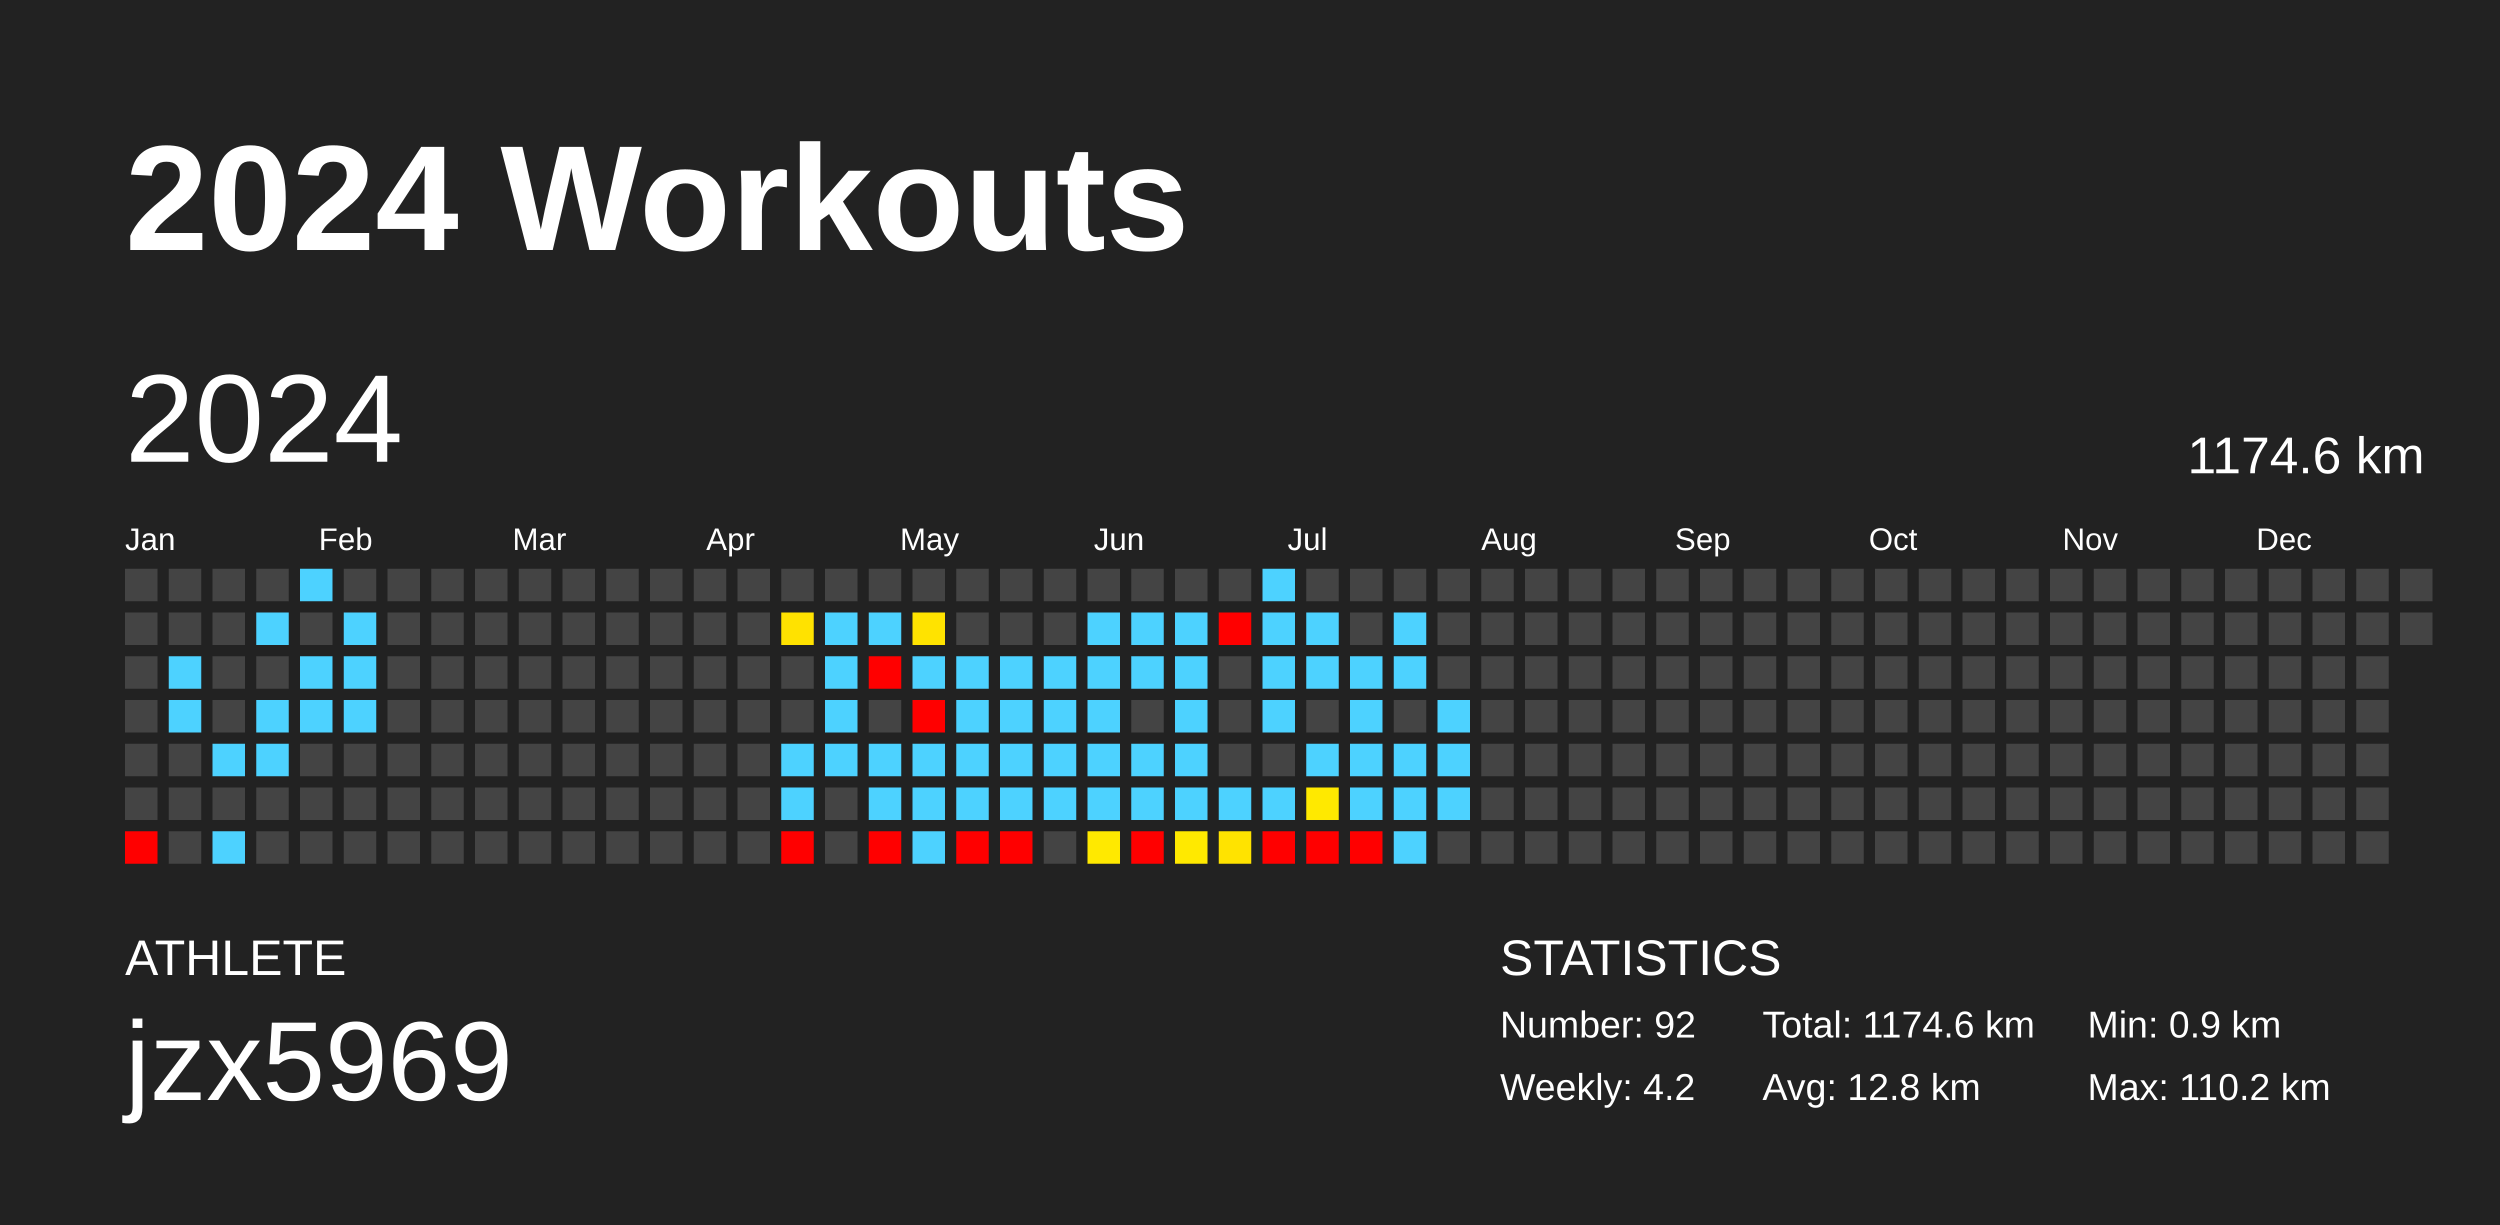
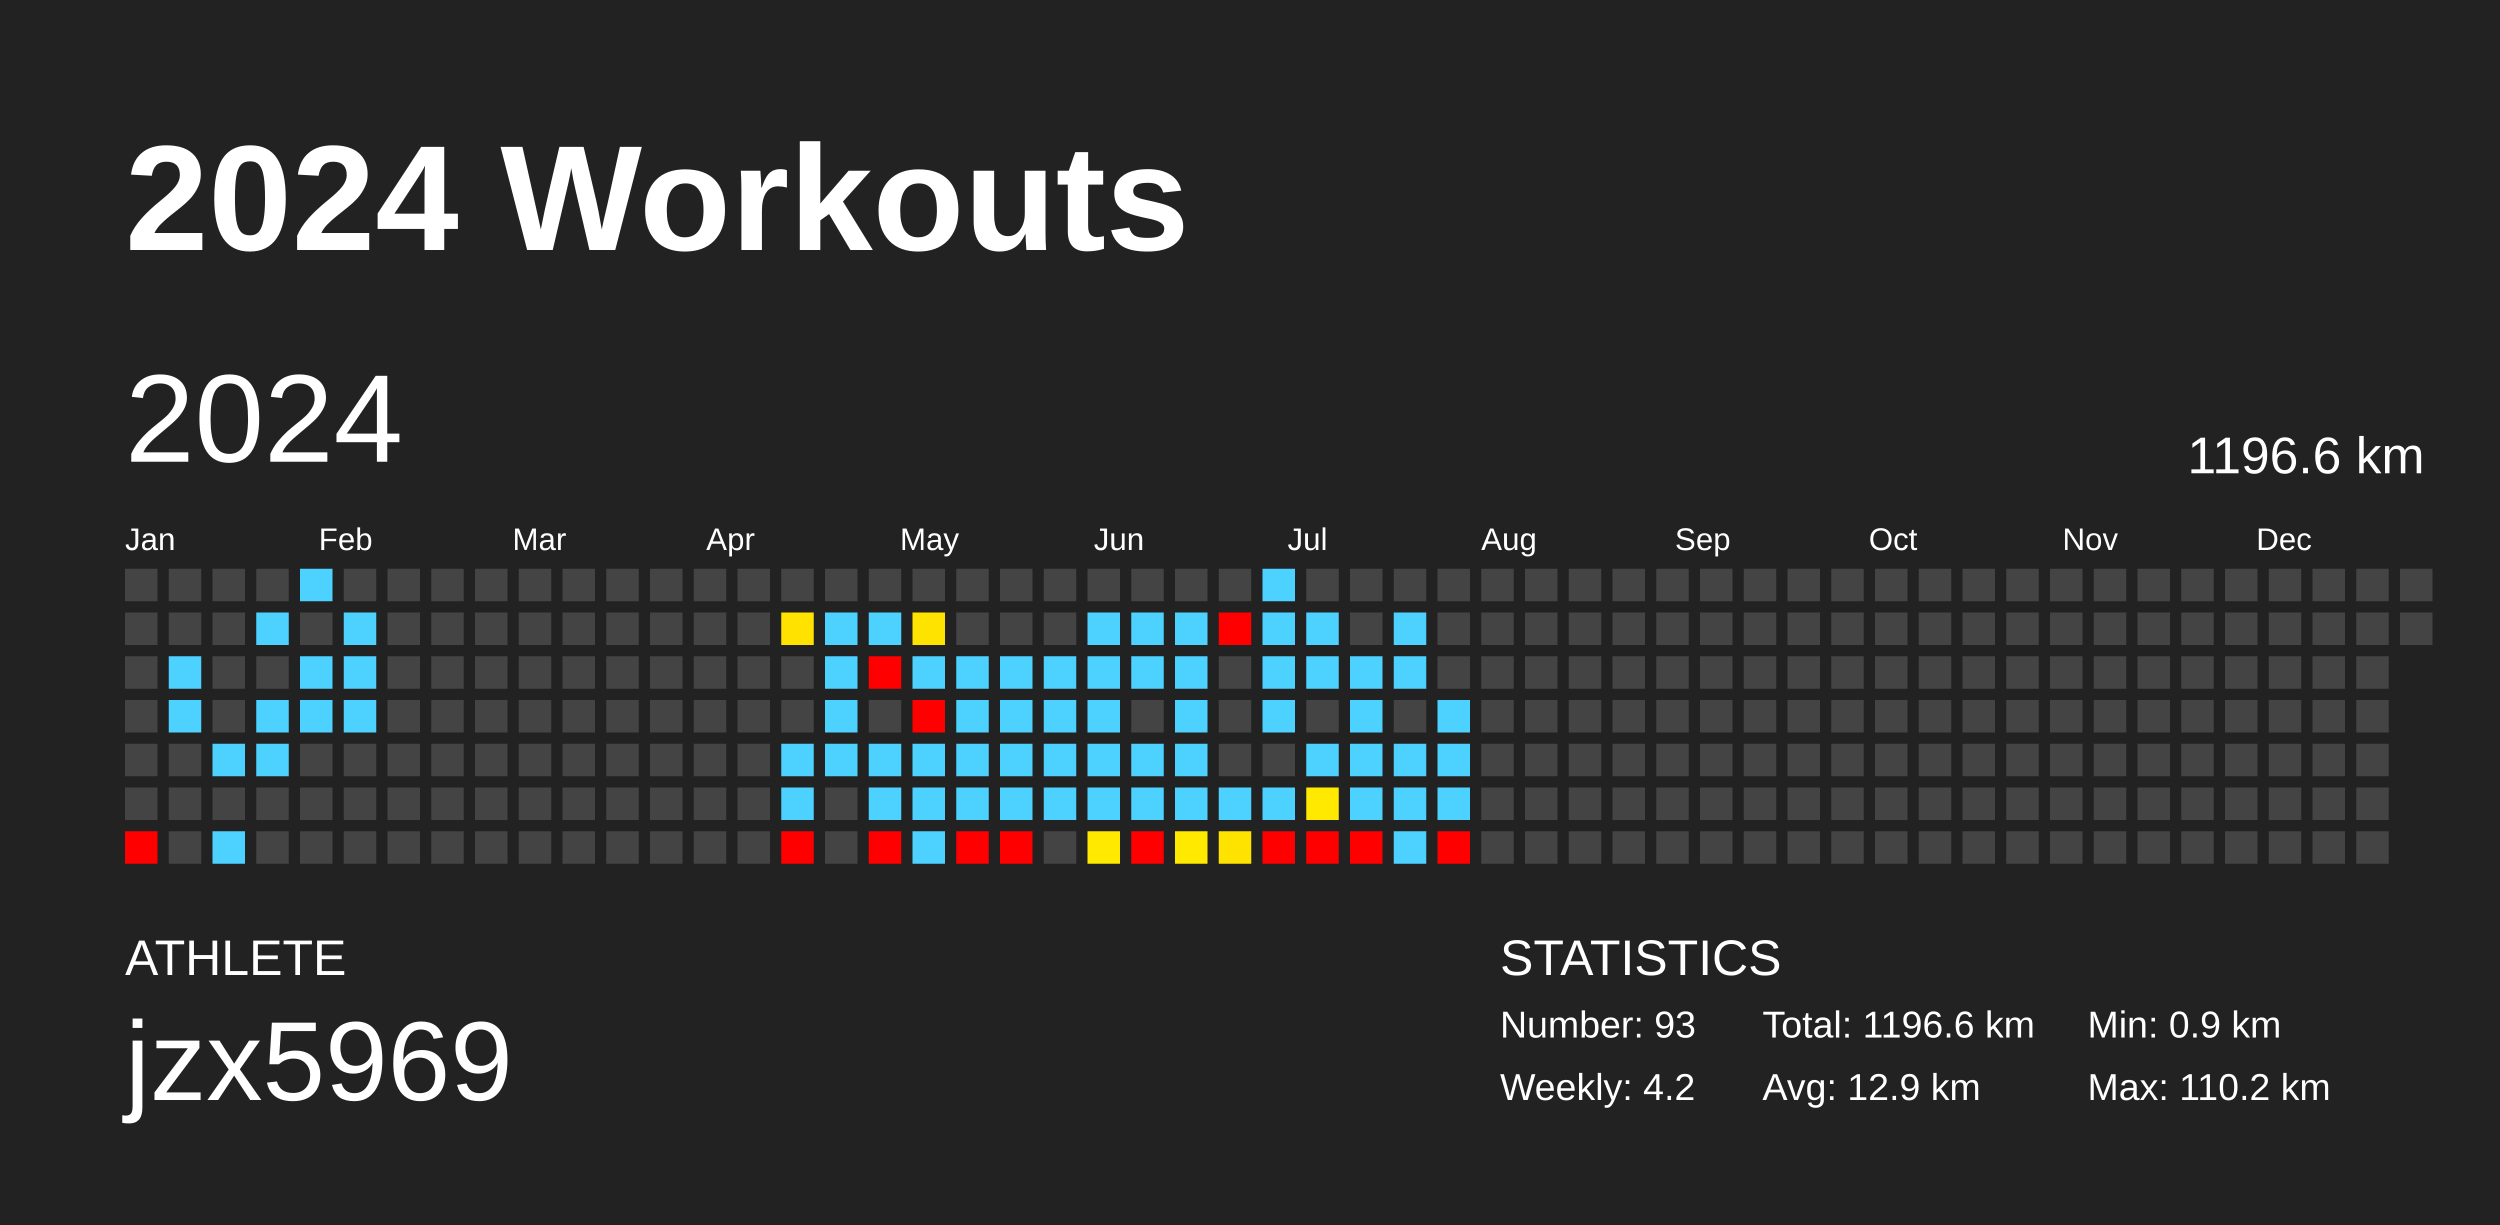
<svg xmlns="http://www.w3.org/2000/svg" baseProfile="full" height="98mm" version="1.1" viewBox="0,0,200,98" width="200mm">
  <defs />
  <rect fill="#222222" height="98" width="200" x="0" y="0" />
  <text fill="#FFFFFF" style="font-size:12px; font-family:Arial; font-weight:bold;" x="10" y="20">2024 Workouts</text>
  <text fill="#FFFFFF" style="font-size:4px; font-family:Arial" x="10" y="78">ATHLETE</text>
  <text fill="#FFFFFF" style="font-size:9px; font-family:Arial" x="10" y="88">jzx5969</text>
  <text fill="#FFFFFF" style="font-size:4px; font-family:Arial" x="120" y="78">STATISTICS</text>
-   <text fill="#FFFFFF" style="font-size:3px; font-family:Arial" x="120" y="83">Number: 92</text>
+   <text fill="#FFFFFF" style="font-size:3px; font-family:Arial" x="120" y="83">Number: 93</text>
  <text fill="#FFFFFF" style="font-size:3px; font-family:Arial" x="120" y="88">Weekly: 4.2</text>
-   <text fill="#FFFFFF" style="font-size:3px; font-family:Arial" x="141" y="83">Total: 1174.6 km</text>
-   <text fill="#FFFFFF" style="font-size:3px; font-family:Arial" x="141" y="88">Avg: 12.8 km</text>
+   <text fill="#FFFFFF" style="font-size:3px; font-family:Arial" x="141" y="83">Total: 1196.6 km</text>
+   <text fill="#FFFFFF" style="font-size:3px; font-family:Arial" x="141" y="88">Avg: 12.9 km</text>
  <text fill="#FFFFFF" style="font-size:3px; font-family:Arial" x="167" y="83">Min: 0.9 km</text>
  <text fill="#FFFFFF" style="font-size:3px; font-family:Arial" x="167" y="88">Max: 110.2 km</text>
  <text dominant-baseline="hanging" fill="#FFFFFF" style="font-size:10.0px; font-family:Arial;" x="10" y="30">2024</text>
-   <text dominant-baseline="hanging" fill="#FFFFFF" style="font-size:4.125px; font-family:Arial;" x="175" y="35">1174.6 km</text>
+   <text dominant-baseline="hanging" fill="#FFFFFF" style="font-size:4.125px; font-family:Arial;" x="175" y="35">1196.6 km</text>
  <text fill="#FFFFFF" style="font-size:2.5px; font-family:Arial" x="10.0" y="44">Jan</text>
  <text fill="#FFFFFF" style="font-size:2.5px; font-family:Arial" x="25.5" y="44">Feb</text>
  <text fill="#FFFFFF" style="font-size:2.5px; font-family:Arial" x="41.0" y="44">Mar</text>
  <text fill="#FFFFFF" style="font-size:2.5px; font-family:Arial" x="56.5" y="44">Apr</text>
  <text fill="#FFFFFF" style="font-size:2.5px; font-family:Arial" x="72.0" y="44">May</text>
  <text fill="#FFFFFF" style="font-size:2.5px; font-family:Arial" x="87.5" y="44">Jun</text>
  <text fill="#FFFFFF" style="font-size:2.5px; font-family:Arial" x="103.0" y="44">Jul</text>
  <text fill="#FFFFFF" style="font-size:2.5px; font-family:Arial" x="118.5" y="44">Aug</text>
  <text fill="#FFFFFF" style="font-size:2.5px; font-family:Arial" x="134.0" y="44">Sep</text>
  <text fill="#FFFFFF" style="font-size:2.5px; font-family:Arial" x="149.5" y="44">Oct</text>
  <text fill="#FFFFFF" style="font-size:2.5px; font-family:Arial" x="165.0" y="44">Nov</text>
  <text fill="#FFFFFF" style="font-size:2.5px; font-family:Arial" x="180.5" y="44">Dec</text>
  <rect fill="#444444" height="2.6" width="2.6" x="10.0" y="45.5" />
  <rect fill="#444444" height="2.6" width="2.6" x="10.0" y="49.0" />
  <rect fill="#444444" height="2.6" width="2.6" x="10.0" y="52.5" />
  <rect fill="#444444" height="2.6" width="2.6" x="10.0" y="56.0" />
  <rect fill="#444444" height="2.6" width="2.6" x="10.0" y="59.5" />
  <rect fill="#444444" height="2.6" width="2.6" x="10.0" y="63.0" />
  <rect fill="red" height="2.6" width="2.6" x="10.0" y="66.5" />
  <rect fill="#444444" height="2.6" width="2.6" x="13.5" y="45.5" />
  <rect fill="#444444" height="2.6" width="2.6" x="13.5" y="49.0" />
  <rect fill="#4dd2ff" height="2.6" width="2.6" x="13.5" y="52.5" />
  <rect fill="#4dd2ff" height="2.6" width="2.6" x="13.5" y="56.0" />
  <rect fill="#444444" height="2.6" width="2.6" x="13.5" y="59.5" />
  <rect fill="#444444" height="2.6" width="2.6" x="13.5" y="63.0" />
  <rect fill="#444444" height="2.6" width="2.6" x="13.5" y="66.5" />
  <rect fill="#444444" height="2.6" width="2.6" x="17.0" y="45.5" />
  <rect fill="#444444" height="2.6" width="2.6" x="17.0" y="49.0" />
  <rect fill="#444444" height="2.6" width="2.6" x="17.0" y="52.5" />
  <rect fill="#444444" height="2.6" width="2.6" x="17.0" y="56.0" />
  <rect fill="#4dd2ff" height="2.6" width="2.6" x="17.0" y="59.5" />
  <rect fill="#444444" height="2.6" width="2.6" x="17.0" y="63.0" />
  <rect fill="#4dd2ff" height="2.6" width="2.6" x="17.0" y="66.5" />
  <rect fill="#444444" height="2.6" width="2.6" x="20.5" y="45.5" />
  <rect fill="#4dd2ff" height="2.6" width="2.6" x="20.5" y="49.0" />
  <rect fill="#444444" height="2.6" width="2.6" x="20.5" y="52.5" />
  <rect fill="#4dd2ff" height="2.6" width="2.6" x="20.5" y="56.0" />
  <rect fill="#4dd2ff" height="2.6" width="2.6" x="20.5" y="59.5" />
  <rect fill="#444444" height="2.6" width="2.6" x="20.5" y="63.0" />
  <rect fill="#444444" height="2.6" width="2.6" x="20.5" y="66.5" />
  <rect fill="#4dd2ff" height="2.6" width="2.6" x="24.0" y="45.5" />
  <rect fill="#444444" height="2.6" width="2.6" x="24.0" y="49.0" />
  <rect fill="#4dd2ff" height="2.6" width="2.6" x="24.0" y="52.5" />
  <rect fill="#4dd2ff" height="2.6" width="2.6" x="24.0" y="56.0" />
  <rect fill="#444444" height="2.6" width="2.6" x="24.0" y="59.5" />
  <rect fill="#444444" height="2.6" width="2.6" x="24.0" y="63.0" />
  <rect fill="#444444" height="2.6" width="2.6" x="24.0" y="66.5" />
  <rect fill="#444444" height="2.6" width="2.6" x="27.5" y="45.5" />
  <rect fill="#4dd2ff" height="2.6" width="2.6" x="27.5" y="49.0" />
  <rect fill="#4dd2ff" height="2.6" width="2.6" x="27.5" y="52.5" />
  <rect fill="#4dd2ff" height="2.6" width="2.6" x="27.5" y="56.0" />
  <rect fill="#444444" height="2.6" width="2.6" x="27.5" y="59.5" />
  <rect fill="#444444" height="2.6" width="2.6" x="27.5" y="63.0" />
  <rect fill="#444444" height="2.6" width="2.6" x="27.5" y="66.5" />
  <rect fill="#444444" height="2.6" width="2.6" x="31.0" y="45.5" />
  <rect fill="#444444" height="2.6" width="2.6" x="31.0" y="49.0" />
  <rect fill="#444444" height="2.6" width="2.6" x="31.0" y="52.5" />
  <rect fill="#444444" height="2.6" width="2.6" x="31.0" y="56.0" />
  <rect fill="#444444" height="2.6" width="2.6" x="31.0" y="59.5" />
  <rect fill="#444444" height="2.6" width="2.6" x="31.0" y="63.0" />
  <rect fill="#444444" height="2.6" width="2.6" x="31.0" y="66.5" />
  <rect fill="#444444" height="2.6" width="2.6" x="34.5" y="45.5" />
  <rect fill="#444444" height="2.6" width="2.6" x="34.5" y="49.0" />
  <rect fill="#444444" height="2.6" width="2.6" x="34.5" y="52.5" />
  <rect fill="#444444" height="2.6" width="2.6" x="34.5" y="56.0" />
  <rect fill="#444444" height="2.6" width="2.6" x="34.5" y="59.5" />
  <rect fill="#444444" height="2.6" width="2.6" x="34.5" y="63.0" />
  <rect fill="#444444" height="2.6" width="2.6" x="34.5" y="66.5" />
  <rect fill="#444444" height="2.6" width="2.6" x="38.0" y="45.5" />
  <rect fill="#444444" height="2.6" width="2.6" x="38.0" y="49.0" />
  <rect fill="#444444" height="2.6" width="2.6" x="38.0" y="52.5" />
  <rect fill="#444444" height="2.6" width="2.6" x="38.0" y="56.0" />
  <rect fill="#444444" height="2.6" width="2.6" x="38.0" y="59.5" />
  <rect fill="#444444" height="2.6" width="2.6" x="38.0" y="63.0" />
  <rect fill="#444444" height="2.6" width="2.6" x="38.0" y="66.5" />
  <rect fill="#444444" height="2.6" width="2.6" x="41.5" y="45.5" />
  <rect fill="#444444" height="2.6" width="2.6" x="41.5" y="49.0" />
  <rect fill="#444444" height="2.6" width="2.6" x="41.5" y="52.5" />
  <rect fill="#444444" height="2.6" width="2.6" x="41.5" y="56.0" />
  <rect fill="#444444" height="2.6" width="2.6" x="41.5" y="59.5" />
  <rect fill="#444444" height="2.6" width="2.6" x="41.5" y="63.0" />
  <rect fill="#444444" height="2.6" width="2.6" x="41.5" y="66.5" />
  <rect fill="#444444" height="2.6" width="2.6" x="45.0" y="45.5" />
  <rect fill="#444444" height="2.6" width="2.6" x="45.0" y="49.0" />
  <rect fill="#444444" height="2.6" width="2.6" x="45.0" y="52.5" />
  <rect fill="#444444" height="2.6" width="2.6" x="45.0" y="56.0" />
  <rect fill="#444444" height="2.6" width="2.6" x="45.0" y="59.5" />
  <rect fill="#444444" height="2.6" width="2.6" x="45.0" y="63.0" />
  <rect fill="#444444" height="2.6" width="2.6" x="45.0" y="66.5" />
  <rect fill="#444444" height="2.6" width="2.6" x="48.5" y="45.5" />
  <rect fill="#444444" height="2.6" width="2.6" x="48.5" y="49.0" />
  <rect fill="#444444" height="2.6" width="2.6" x="48.5" y="52.5" />
  <rect fill="#444444" height="2.6" width="2.6" x="48.5" y="56.0" />
  <rect fill="#444444" height="2.6" width="2.6" x="48.5" y="59.5" />
  <rect fill="#444444" height="2.6" width="2.6" x="48.5" y="63.0" />
  <rect fill="#444444" height="2.6" width="2.6" x="48.5" y="66.5" />
  <rect fill="#444444" height="2.6" width="2.6" x="52.0" y="45.5" />
  <rect fill="#444444" height="2.6" width="2.6" x="52.0" y="49.0" />
  <rect fill="#444444" height="2.6" width="2.6" x="52.0" y="52.5" />
  <rect fill="#444444" height="2.6" width="2.6" x="52.0" y="56.0" />
  <rect fill="#444444" height="2.6" width="2.6" x="52.0" y="59.5" />
  <rect fill="#444444" height="2.6" width="2.6" x="52.0" y="63.0" />
  <rect fill="#444444" height="2.6" width="2.6" x="52.0" y="66.5" />
  <rect fill="#444444" height="2.6" width="2.6" x="55.5" y="45.5" />
  <rect fill="#444444" height="2.6" width="2.6" x="55.5" y="49.0" />
  <rect fill="#444444" height="2.6" width="2.6" x="55.5" y="52.5" />
  <rect fill="#444444" height="2.6" width="2.6" x="55.5" y="56.0" />
  <rect fill="#444444" height="2.6" width="2.6" x="55.5" y="59.5" />
  <rect fill="#444444" height="2.6" width="2.6" x="55.5" y="63.0" />
  <rect fill="#444444" height="2.6" width="2.6" x="55.5" y="66.5" />
  <rect fill="#444444" height="2.6" width="2.6" x="59.0" y="45.5" />
  <rect fill="#444444" height="2.6" width="2.6" x="59.0" y="49.0" />
  <rect fill="#444444" height="2.6" width="2.6" x="59.0" y="52.5" />
  <rect fill="#444444" height="2.6" width="2.6" x="59.0" y="56.0" />
  <rect fill="#444444" height="2.6" width="2.6" x="59.0" y="59.5" />
  <rect fill="#444444" height="2.6" width="2.6" x="59.0" y="63.0" />
  <rect fill="#444444" height="2.6" width="2.6" x="59.0" y="66.5" />
  <rect fill="#444444" height="2.6" width="2.6" x="62.5" y="45.5" />
  <rect fill="#ffe200" height="2.6" width="2.6" x="62.5" y="49.0" />
  <rect fill="#444444" height="2.6" width="2.6" x="62.5" y="52.5" />
  <rect fill="#444444" height="2.6" width="2.6" x="62.5" y="56.0" />
  <rect fill="#4dd2ff" height="2.6" width="2.6" x="62.5" y="59.5" />
  <rect fill="#4dd2ff" height="2.6" width="2.6" x="62.5" y="63.0" />
  <rect fill="red" height="2.6" width="2.6" x="62.5" y="66.5" />
  <rect fill="#444444" height="2.6" width="2.6" x="66.0" y="45.5" />
  <rect fill="#4dd2ff" height="2.6" width="2.6" x="66.0" y="49.0" />
  <rect fill="#4dd2ff" height="2.6" width="2.6" x="66.0" y="52.5" />
  <rect fill="#4dd2ff" height="2.6" width="2.6" x="66.0" y="56.0" />
  <rect fill="#4dd2ff" height="2.6" width="2.6" x="66.0" y="59.5" />
  <rect fill="#444444" height="2.6" width="2.6" x="66.0" y="63.0" />
  <rect fill="#444444" height="2.6" width="2.6" x="66.0" y="66.5" />
  <rect fill="#444444" height="2.6" width="2.6" x="69.5" y="45.5" />
  <rect fill="#4dd2ff" height="2.6" width="2.6" x="69.5" y="49.0" />
  <rect fill="red" height="2.6" width="2.6" x="69.5" y="52.5" />
  <rect fill="#444444" height="2.6" width="2.6" x="69.5" y="56.0" />
  <rect fill="#4dd2ff" height="2.6" width="2.6" x="69.5" y="59.5" />
  <rect fill="#4dd2ff" height="2.6" width="2.6" x="69.5" y="63.0" />
  <rect fill="red" height="2.6" width="2.6" x="69.5" y="66.5" />
  <rect fill="#444444" height="2.6" width="2.6" x="73.0" y="45.5" />
  <rect fill="#ffe300" height="2.6" width="2.6" x="73.0" y="49.0" />
  <rect fill="#4dd2ff" height="2.6" width="2.6" x="73.0" y="52.5" />
  <rect fill="red" height="2.6" width="2.6" x="73.0" y="56.0" />
  <rect fill="#4dd2ff" height="2.6" width="2.6" x="73.0" y="59.5" />
  <rect fill="#4dd2ff" height="2.6" width="2.6" x="73.0" y="63.0" />
  <rect fill="#4dd2ff" height="2.6" width="2.6" x="73.0" y="66.5" />
  <rect fill="#444444" height="2.6" width="2.6" x="76.5" y="45.5" />
  <rect fill="#444444" height="2.6" width="2.6" x="76.5" y="49.0" />
  <rect fill="#4dd2ff" height="2.6" width="2.6" x="76.5" y="52.5" />
  <rect fill="#4dd2ff" height="2.6" width="2.6" x="76.5" y="56.0" />
  <rect fill="#4dd2ff" height="2.6" width="2.6" x="76.5" y="59.5" />
  <rect fill="#4dd2ff" height="2.6" width="2.6" x="76.5" y="63.0" />
  <rect fill="red" height="2.6" width="2.6" x="76.5" y="66.5" />
  <rect fill="#444444" height="2.6" width="2.6" x="80.0" y="45.5" />
  <rect fill="#444444" height="2.6" width="2.6" x="80.0" y="49.0" />
  <rect fill="#4dd2ff" height="2.6" width="2.6" x="80.0" y="52.5" />
  <rect fill="#4dd2ff" height="2.6" width="2.6" x="80.0" y="56.0" />
  <rect fill="#4dd2ff" height="2.6" width="2.6" x="80.0" y="59.5" />
  <rect fill="#4dd2ff" height="2.6" width="2.6" x="80.0" y="63.0" />
  <rect fill="red" height="2.6" width="2.6" x="80.0" y="66.5" />
  <rect fill="#444444" height="2.6" width="2.6" x="83.5" y="45.5" />
  <rect fill="#444444" height="2.6" width="2.6" x="83.5" y="49.0" />
  <rect fill="#4dd2ff" height="2.6" width="2.6" x="83.5" y="52.5" />
  <rect fill="#4dd2ff" height="2.6" width="2.6" x="83.5" y="56.0" />
  <rect fill="#4dd2ff" height="2.6" width="2.6" x="83.5" y="59.5" />
  <rect fill="#4dd2ff" height="2.6" width="2.6" x="83.5" y="63.0" />
  <rect fill="#444444" height="2.6" width="2.6" x="83.5" y="66.5" />
  <rect fill="#444444" height="2.6" width="2.6" x="87.0" y="45.5" />
  <rect fill="#4dd2ff" height="2.6" width="2.6" x="87.0" y="49.0" />
  <rect fill="#4dd2ff" height="2.6" width="2.6" x="87.0" y="52.5" />
  <rect fill="#4dd2ff" height="2.6" width="2.6" x="87.0" y="56.0" />
  <rect fill="#4dd2ff" height="2.6" width="2.6" x="87.0" y="59.5" />
  <rect fill="#4dd2ff" height="2.6" width="2.6" x="87.0" y="63.0" />
  <rect fill="#ffe900" height="2.6" width="2.6" x="87.0" y="66.5" />
  <rect fill="#444444" height="2.6" width="2.6" x="90.5" y="45.5" />
  <rect fill="#4dd2ff" height="2.6" width="2.6" x="90.5" y="49.0" />
  <rect fill="#4dd2ff" height="2.6" width="2.6" x="90.5" y="52.5" />
  <rect fill="#444444" height="2.6" width="2.6" x="90.5" y="56.0" />
  <rect fill="#4dd2ff" height="2.6" width="2.6" x="90.5" y="59.5" />
  <rect fill="#4dd2ff" height="2.6" width="2.6" x="90.5" y="63.0" />
  <rect fill="red" height="2.6" width="2.6" x="90.5" y="66.5" />
  <rect fill="#444444" height="2.6" width="2.6" x="94.0" y="45.5" />
  <rect fill="#4dd2ff" height="2.6" width="2.6" x="94.0" y="49.0" />
  <rect fill="#4dd2ff" height="2.6" width="2.6" x="94.0" y="52.5" />
  <rect fill="#4dd2ff" height="2.6" width="2.6" x="94.0" y="56.0" />
  <rect fill="#4dd2ff" height="2.6" width="2.6" x="94.0" y="59.5" />
  <rect fill="#4dd2ff" height="2.6" width="2.6" x="94.0" y="63.0" />
  <rect fill="#ffe900" height="2.6" width="2.6" x="94.0" y="66.5" />
  <rect fill="#444444" height="2.6" width="2.6" x="97.5" y="45.5" />
  <rect fill="red" height="2.6" width="2.6" x="97.5" y="49.0" />
  <rect fill="#444444" height="2.6" width="2.6" x="97.5" y="52.5" />
  <rect fill="#444444" height="2.6" width="2.6" x="97.5" y="56.0" />
  <rect fill="#444444" height="2.6" width="2.6" x="97.5" y="59.5" />
  <rect fill="#4dd2ff" height="2.6" width="2.6" x="97.5" y="63.0" />
  <rect fill="#ffe300" height="2.6" width="2.6" x="97.5" y="66.5" />
  <rect fill="#4dd2ff" height="2.6" width="2.6" x="101.0" y="45.5" />
  <rect fill="#4dd2ff" height="2.6" width="2.6" x="101.0" y="49.0" />
  <rect fill="#4dd2ff" height="2.6" width="2.6" x="101.0" y="52.5" />
  <rect fill="#4dd2ff" height="2.6" width="2.6" x="101.0" y="56.0" />
  <rect fill="#444444" height="2.6" width="2.6" x="101.0" y="59.5" />
  <rect fill="#4dd2ff" height="2.6" width="2.6" x="101.0" y="63.0" />
  <rect fill="red" height="2.6" width="2.6" x="101.0" y="66.5" />
  <rect fill="#444444" height="2.6" width="2.6" x="104.5" y="45.5" />
  <rect fill="#4dd2ff" height="2.6" width="2.6" x="104.5" y="49.0" />
  <rect fill="#4dd2ff" height="2.6" width="2.6" x="104.5" y="52.5" />
  <rect fill="#444444" height="2.6" width="2.6" x="104.5" y="56.0" />
  <rect fill="#4dd2ff" height="2.6" width="2.6" x="104.5" y="59.5" />
  <rect fill="#ffe900" height="2.6" width="2.6" x="104.5" y="63.0" />
  <rect fill="red" height="2.6" width="2.6" x="104.5" y="66.5" />
  <rect fill="#444444" height="2.6" width="2.6" x="108.0" y="45.5" />
  <rect fill="#444444" height="2.6" width="2.6" x="108.0" y="49.0" />
  <rect fill="#4dd2ff" height="2.6" width="2.6" x="108.0" y="52.5" />
  <rect fill="#4dd2ff" height="2.6" width="2.6" x="108.0" y="56.0" />
  <rect fill="#4dd2ff" height="2.6" width="2.6" x="108.0" y="59.5" />
  <rect fill="#4dd2ff" height="2.6" width="2.6" x="108.0" y="63.0" />
  <rect fill="red" height="2.6" width="2.6" x="108.0" y="66.5" />
  <rect fill="#444444" height="2.6" width="2.6" x="111.5" y="45.5" />
  <rect fill="#4dd2ff" height="2.6" width="2.6" x="111.5" y="49.0" />
  <rect fill="#4dd2ff" height="2.6" width="2.6" x="111.5" y="52.5" />
  <rect fill="#444444" height="2.6" width="2.6" x="111.5" y="56.0" />
  <rect fill="#4dd2ff" height="2.6" width="2.6" x="111.5" y="59.5" />
  <rect fill="#4dd2ff" height="2.6" width="2.6" x="111.5" y="63.0" />
  <rect fill="#4dd2ff" height="2.6" width="2.6" x="111.5" y="66.5" />
  <rect fill="#444444" height="2.6" width="2.6" x="115.0" y="45.5" />
  <rect fill="#444444" height="2.6" width="2.6" x="115.0" y="49.0" />
  <rect fill="#444444" height="2.6" width="2.6" x="115.0" y="52.5" />
  <rect fill="#4dd2ff" height="2.6" width="2.6" x="115.0" y="56.0" />
  <rect fill="#4dd2ff" height="2.6" width="2.6" x="115.0" y="59.5" />
  <rect fill="#4dd2ff" height="2.6" width="2.6" x="115.0" y="63.0" />
-   <rect fill="#444444" height="2.6" width="2.6" x="115.0" y="66.5" />
+   <rect fill="red" height="2.6" width="2.6" x="115.0" y="66.5" />
  <rect fill="#444444" height="2.6" width="2.6" x="118.5" y="45.5" />
  <rect fill="#444444" height="2.6" width="2.6" x="118.5" y="49.0" />
  <rect fill="#444444" height="2.6" width="2.6" x="118.5" y="52.5" />
  <rect fill="#444444" height="2.6" width="2.6" x="118.5" y="56.0" />
  <rect fill="#444444" height="2.6" width="2.6" x="118.5" y="59.5" />
  <rect fill="#444444" height="2.6" width="2.6" x="118.5" y="63.0" />
  <rect fill="#444444" height="2.6" width="2.6" x="118.5" y="66.5" />
  <rect fill="#444444" height="2.6" width="2.6" x="122.0" y="45.5" />
  <rect fill="#444444" height="2.6" width="2.6" x="122.0" y="49.0" />
  <rect fill="#444444" height="2.6" width="2.6" x="122.0" y="52.5" />
  <rect fill="#444444" height="2.6" width="2.6" x="122.0" y="56.0" />
  <rect fill="#444444" height="2.6" width="2.6" x="122.0" y="59.5" />
  <rect fill="#444444" height="2.6" width="2.6" x="122.0" y="63.0" />
  <rect fill="#444444" height="2.6" width="2.6" x="122.0" y="66.5" />
  <rect fill="#444444" height="2.6" width="2.6" x="125.5" y="45.5" />
  <rect fill="#444444" height="2.6" width="2.6" x="125.5" y="49.0" />
  <rect fill="#444444" height="2.6" width="2.6" x="125.5" y="52.5" />
  <rect fill="#444444" height="2.6" width="2.6" x="125.5" y="56.0" />
  <rect fill="#444444" height="2.6" width="2.6" x="125.5" y="59.5" />
  <rect fill="#444444" height="2.6" width="2.6" x="125.5" y="63.0" />
  <rect fill="#444444" height="2.6" width="2.6" x="125.5" y="66.5" />
  <rect fill="#444444" height="2.6" width="2.6" x="129.0" y="45.5" />
  <rect fill="#444444" height="2.6" width="2.6" x="129.0" y="49.0" />
  <rect fill="#444444" height="2.6" width="2.6" x="129.0" y="52.5" />
  <rect fill="#444444" height="2.6" width="2.6" x="129.0" y="56.0" />
  <rect fill="#444444" height="2.6" width="2.6" x="129.0" y="59.5" />
  <rect fill="#444444" height="2.6" width="2.6" x="129.0" y="63.0" />
  <rect fill="#444444" height="2.6" width="2.6" x="129.0" y="66.5" />
  <rect fill="#444444" height="2.6" width="2.6" x="132.5" y="45.5" />
  <rect fill="#444444" height="2.6" width="2.6" x="132.5" y="49.0" />
  <rect fill="#444444" height="2.6" width="2.6" x="132.5" y="52.5" />
  <rect fill="#444444" height="2.6" width="2.6" x="132.5" y="56.0" />
  <rect fill="#444444" height="2.6" width="2.6" x="132.5" y="59.5" />
  <rect fill="#444444" height="2.6" width="2.6" x="132.5" y="63.0" />
  <rect fill="#444444" height="2.6" width="2.6" x="132.5" y="66.5" />
  <rect fill="#444444" height="2.6" width="2.6" x="136.0" y="45.5" />
  <rect fill="#444444" height="2.6" width="2.6" x="136.0" y="49.0" />
  <rect fill="#444444" height="2.6" width="2.6" x="136.0" y="52.5" />
  <rect fill="#444444" height="2.6" width="2.6" x="136.0" y="56.0" />
  <rect fill="#444444" height="2.6" width="2.6" x="136.0" y="59.5" />
  <rect fill="#444444" height="2.6" width="2.6" x="136.0" y="63.0" />
  <rect fill="#444444" height="2.6" width="2.6" x="136.0" y="66.5" />
  <rect fill="#444444" height="2.6" width="2.6" x="139.5" y="45.5" />
  <rect fill="#444444" height="2.6" width="2.6" x="139.5" y="49.0" />
  <rect fill="#444444" height="2.6" width="2.6" x="139.5" y="52.5" />
  <rect fill="#444444" height="2.6" width="2.6" x="139.5" y="56.0" />
  <rect fill="#444444" height="2.6" width="2.6" x="139.5" y="59.5" />
  <rect fill="#444444" height="2.6" width="2.6" x="139.5" y="63.0" />
  <rect fill="#444444" height="2.6" width="2.6" x="139.5" y="66.5" />
  <rect fill="#444444" height="2.6" width="2.6" x="143.0" y="45.5" />
  <rect fill="#444444" height="2.6" width="2.6" x="143.0" y="49.0" />
  <rect fill="#444444" height="2.6" width="2.6" x="143.0" y="52.5" />
  <rect fill="#444444" height="2.6" width="2.6" x="143.0" y="56.0" />
  <rect fill="#444444" height="2.6" width="2.6" x="143.0" y="59.5" />
  <rect fill="#444444" height="2.6" width="2.6" x="143.0" y="63.0" />
  <rect fill="#444444" height="2.6" width="2.6" x="143.0" y="66.5" />
  <rect fill="#444444" height="2.6" width="2.6" x="146.5" y="45.5" />
  <rect fill="#444444" height="2.6" width="2.6" x="146.5" y="49.0" />
  <rect fill="#444444" height="2.6" width="2.6" x="146.5" y="52.5" />
  <rect fill="#444444" height="2.6" width="2.6" x="146.5" y="56.0" />
  <rect fill="#444444" height="2.6" width="2.6" x="146.5" y="59.5" />
  <rect fill="#444444" height="2.6" width="2.6" x="146.5" y="63.0" />
  <rect fill="#444444" height="2.6" width="2.6" x="146.5" y="66.5" />
  <rect fill="#444444" height="2.6" width="2.6" x="150.0" y="45.5" />
  <rect fill="#444444" height="2.6" width="2.6" x="150.0" y="49.0" />
  <rect fill="#444444" height="2.6" width="2.6" x="150.0" y="52.5" />
  <rect fill="#444444" height="2.6" width="2.6" x="150.0" y="56.0" />
  <rect fill="#444444" height="2.6" width="2.6" x="150.0" y="59.5" />
  <rect fill="#444444" height="2.6" width="2.6" x="150.0" y="63.0" />
  <rect fill="#444444" height="2.6" width="2.6" x="150.0" y="66.5" />
  <rect fill="#444444" height="2.6" width="2.6" x="153.5" y="45.5" />
  <rect fill="#444444" height="2.6" width="2.6" x="153.5" y="49.0" />
  <rect fill="#444444" height="2.6" width="2.6" x="153.5" y="52.5" />
  <rect fill="#444444" height="2.6" width="2.6" x="153.5" y="56.0" />
  <rect fill="#444444" height="2.6" width="2.6" x="153.5" y="59.5" />
  <rect fill="#444444" height="2.6" width="2.6" x="153.5" y="63.0" />
  <rect fill="#444444" height="2.6" width="2.6" x="153.5" y="66.5" />
  <rect fill="#444444" height="2.6" width="2.6" x="157.0" y="45.5" />
  <rect fill="#444444" height="2.6" width="2.6" x="157.0" y="49.0" />
  <rect fill="#444444" height="2.6" width="2.6" x="157.0" y="52.5" />
  <rect fill="#444444" height="2.6" width="2.6" x="157.0" y="56.0" />
  <rect fill="#444444" height="2.6" width="2.6" x="157.0" y="59.5" />
  <rect fill="#444444" height="2.6" width="2.6" x="157.0" y="63.0" />
  <rect fill="#444444" height="2.6" width="2.6" x="157.0" y="66.5" />
  <rect fill="#444444" height="2.6" width="2.6" x="160.5" y="45.5" />
  <rect fill="#444444" height="2.6" width="2.6" x="160.5" y="49.0" />
  <rect fill="#444444" height="2.6" width="2.6" x="160.5" y="52.5" />
  <rect fill="#444444" height="2.6" width="2.6" x="160.5" y="56.0" />
  <rect fill="#444444" height="2.6" width="2.6" x="160.5" y="59.5" />
  <rect fill="#444444" height="2.6" width="2.6" x="160.5" y="63.0" />
  <rect fill="#444444" height="2.6" width="2.6" x="160.5" y="66.5" />
  <rect fill="#444444" height="2.6" width="2.6" x="164.0" y="45.5" />
  <rect fill="#444444" height="2.6" width="2.6" x="164.0" y="49.0" />
  <rect fill="#444444" height="2.6" width="2.6" x="164.0" y="52.5" />
  <rect fill="#444444" height="2.6" width="2.6" x="164.0" y="56.0" />
  <rect fill="#444444" height="2.6" width="2.6" x="164.0" y="59.5" />
  <rect fill="#444444" height="2.6" width="2.6" x="164.0" y="63.0" />
  <rect fill="#444444" height="2.6" width="2.6" x="164.0" y="66.5" />
  <rect fill="#444444" height="2.6" width="2.6" x="167.5" y="45.5" />
  <rect fill="#444444" height="2.6" width="2.6" x="167.5" y="49.0" />
  <rect fill="#444444" height="2.6" width="2.6" x="167.5" y="52.5" />
  <rect fill="#444444" height="2.6" width="2.6" x="167.5" y="56.0" />
  <rect fill="#444444" height="2.6" width="2.6" x="167.5" y="59.5" />
  <rect fill="#444444" height="2.6" width="2.6" x="167.5" y="63.0" />
  <rect fill="#444444" height="2.6" width="2.6" x="167.5" y="66.5" />
  <rect fill="#444444" height="2.6" width="2.6" x="171.0" y="45.5" />
  <rect fill="#444444" height="2.6" width="2.6" x="171.0" y="49.0" />
  <rect fill="#444444" height="2.6" width="2.6" x="171.0" y="52.5" />
  <rect fill="#444444" height="2.6" width="2.6" x="171.0" y="56.0" />
  <rect fill="#444444" height="2.6" width="2.6" x="171.0" y="59.5" />
  <rect fill="#444444" height="2.6" width="2.6" x="171.0" y="63.0" />
  <rect fill="#444444" height="2.6" width="2.6" x="171.0" y="66.5" />
  <rect fill="#444444" height="2.6" width="2.6" x="174.5" y="45.5" />
  <rect fill="#444444" height="2.6" width="2.6" x="174.5" y="49.0" />
  <rect fill="#444444" height="2.6" width="2.6" x="174.5" y="52.5" />
  <rect fill="#444444" height="2.6" width="2.6" x="174.5" y="56.0" />
  <rect fill="#444444" height="2.6" width="2.6" x="174.5" y="59.5" />
  <rect fill="#444444" height="2.6" width="2.6" x="174.5" y="63.0" />
  <rect fill="#444444" height="2.6" width="2.6" x="174.5" y="66.5" />
  <rect fill="#444444" height="2.6" width="2.6" x="178.0" y="45.5" />
  <rect fill="#444444" height="2.6" width="2.6" x="178.0" y="49.0" />
  <rect fill="#444444" height="2.6" width="2.6" x="178.0" y="52.5" />
  <rect fill="#444444" height="2.6" width="2.6" x="178.0" y="56.0" />
  <rect fill="#444444" height="2.6" width="2.6" x="178.0" y="59.5" />
  <rect fill="#444444" height="2.6" width="2.6" x="178.0" y="63.0" />
  <rect fill="#444444" height="2.6" width="2.6" x="178.0" y="66.5" />
  <rect fill="#444444" height="2.6" width="2.6" x="181.5" y="45.5" />
  <rect fill="#444444" height="2.6" width="2.6" x="181.5" y="49.0" />
  <rect fill="#444444" height="2.6" width="2.6" x="181.5" y="52.5" />
  <rect fill="#444444" height="2.6" width="2.6" x="181.5" y="56.0" />
  <rect fill="#444444" height="2.6" width="2.6" x="181.5" y="59.5" />
  <rect fill="#444444" height="2.6" width="2.6" x="181.5" y="63.0" />
  <rect fill="#444444" height="2.6" width="2.6" x="181.5" y="66.5" />
  <rect fill="#444444" height="2.6" width="2.6" x="185.0" y="45.5" />
  <rect fill="#444444" height="2.6" width="2.6" x="185.0" y="49.0" />
  <rect fill="#444444" height="2.6" width="2.6" x="185.0" y="52.5" />
  <rect fill="#444444" height="2.6" width="2.6" x="185.0" y="56.0" />
  <rect fill="#444444" height="2.6" width="2.6" x="185.0" y="59.5" />
  <rect fill="#444444" height="2.6" width="2.6" x="185.0" y="63.0" />
  <rect fill="#444444" height="2.6" width="2.6" x="185.0" y="66.5" />
  <rect fill="#444444" height="2.6" width="2.6" x="188.5" y="45.5" />
  <rect fill="#444444" height="2.6" width="2.6" x="188.5" y="49.0" />
  <rect fill="#444444" height="2.6" width="2.6" x="188.5" y="52.5" />
  <rect fill="#444444" height="2.6" width="2.6" x="188.5" y="56.0" />
  <rect fill="#444444" height="2.6" width="2.6" x="188.5" y="59.5" />
  <rect fill="#444444" height="2.6" width="2.6" x="188.5" y="63.0" />
  <rect fill="#444444" height="2.6" width="2.6" x="188.5" y="66.5" />
  <rect fill="#444444" height="2.6" width="2.6" x="192.0" y="45.5" />
  <rect fill="#444444" height="2.6" width="2.6" x="192.0" y="49.0" />
</svg>
